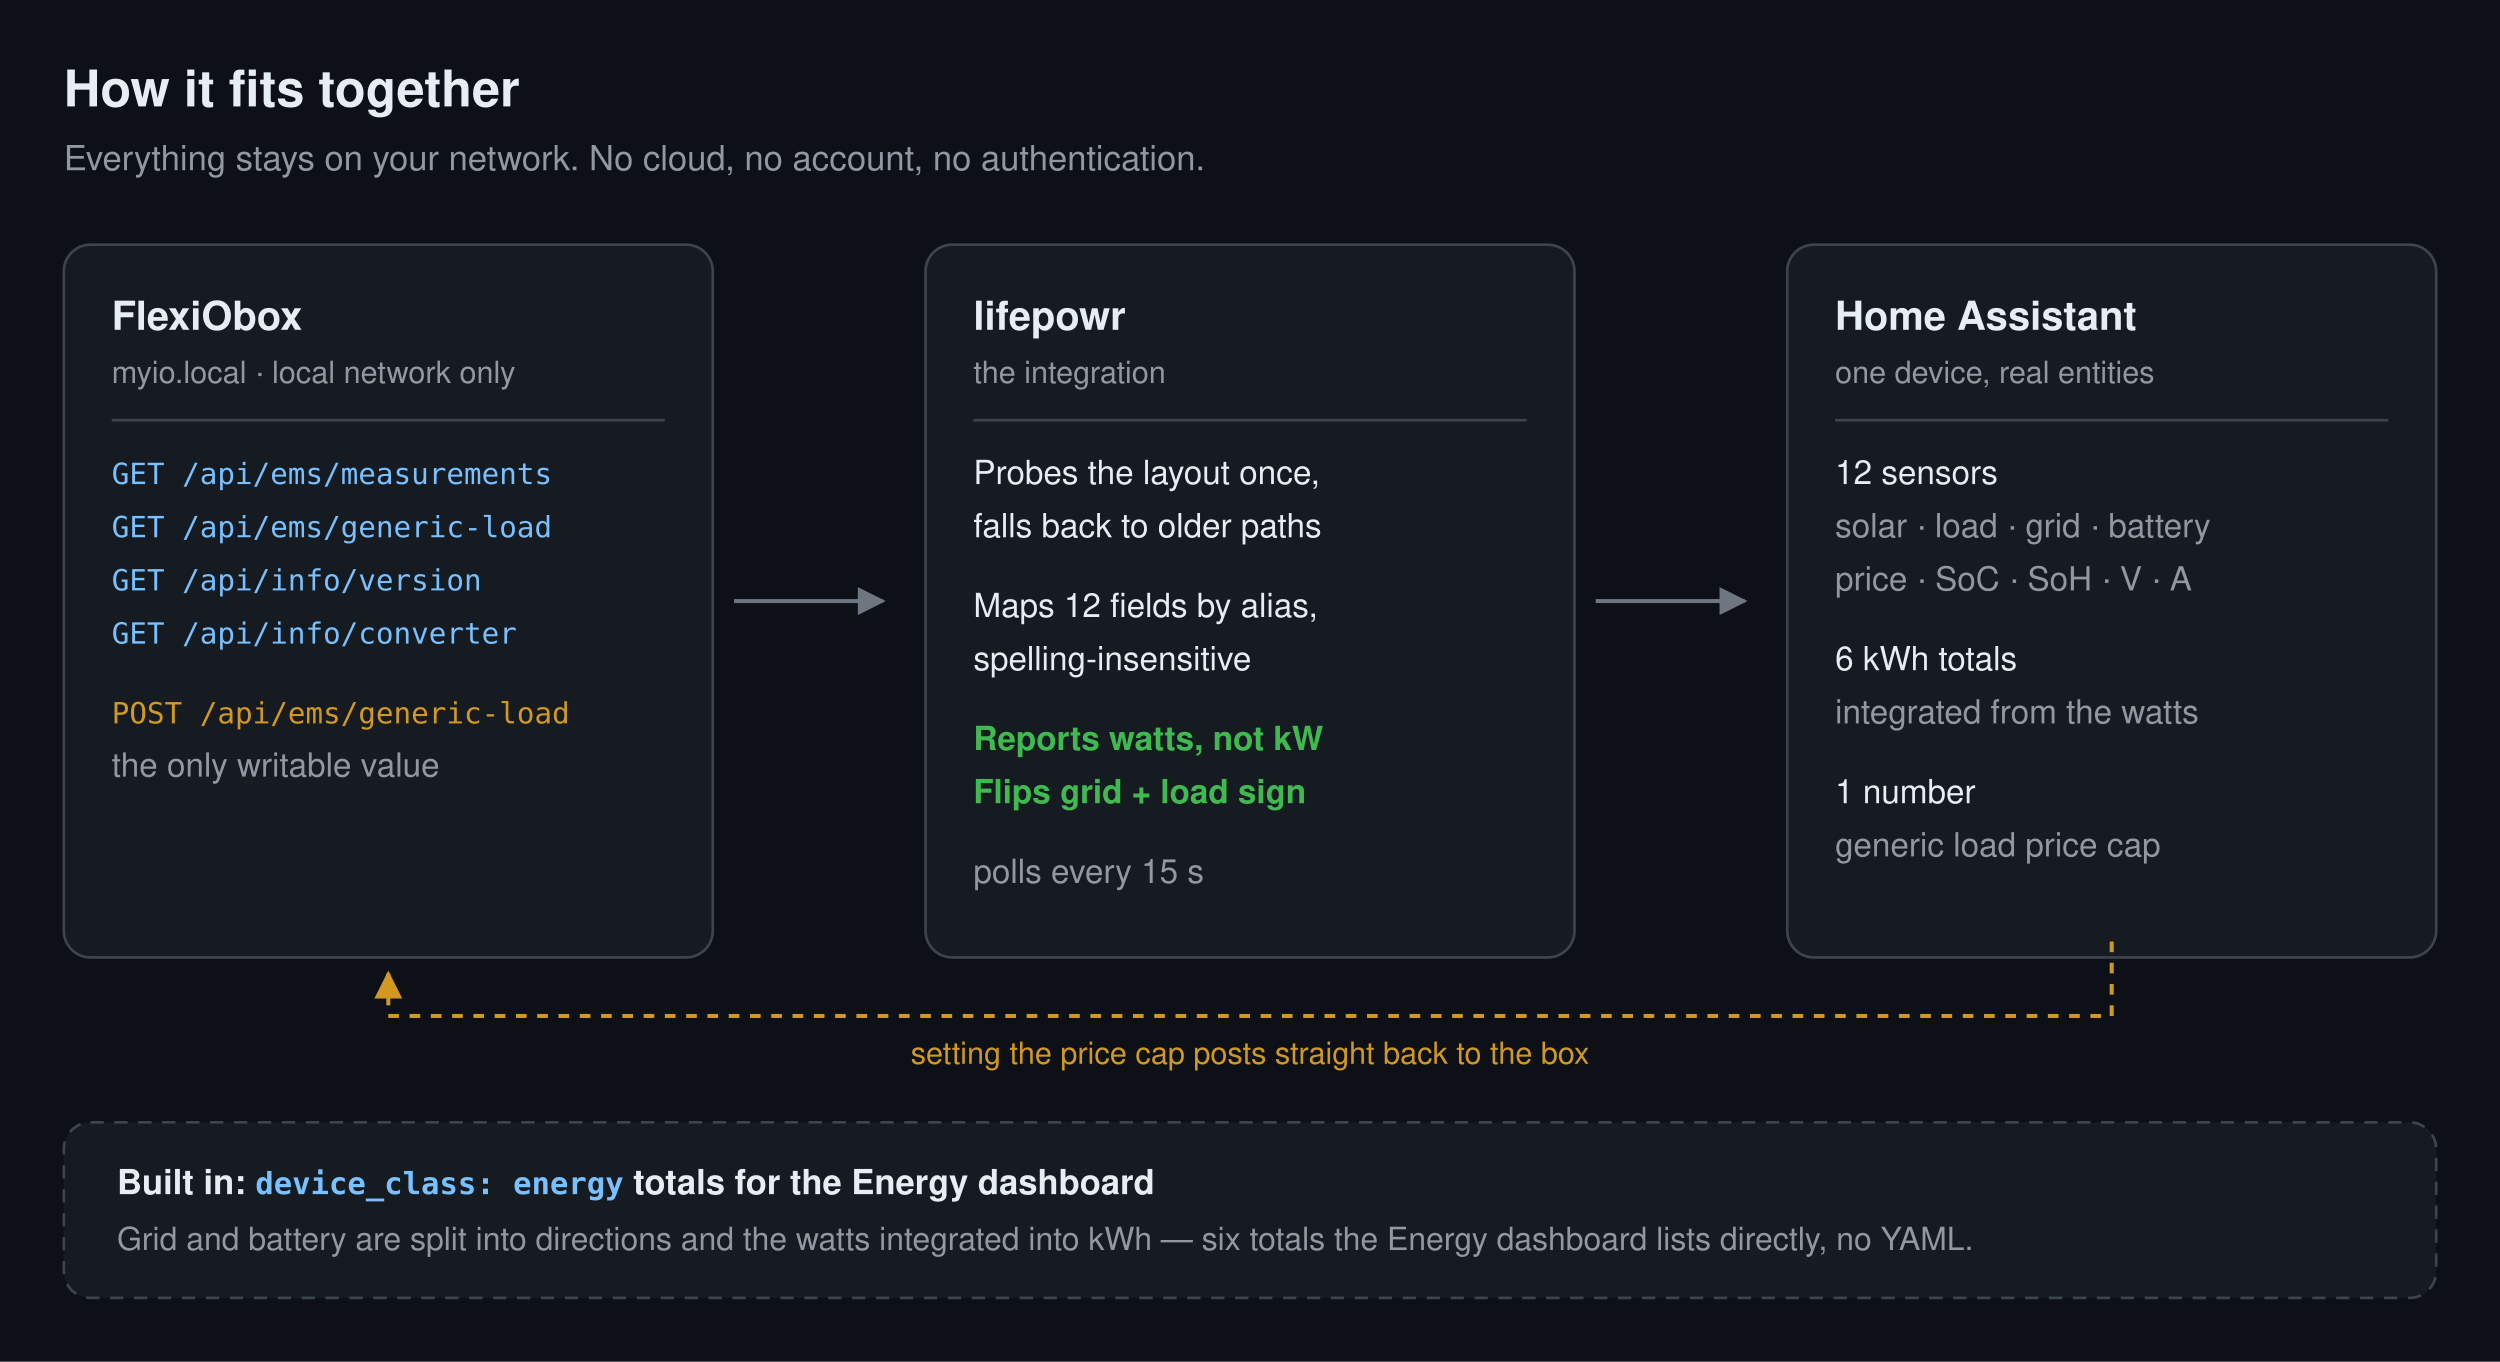
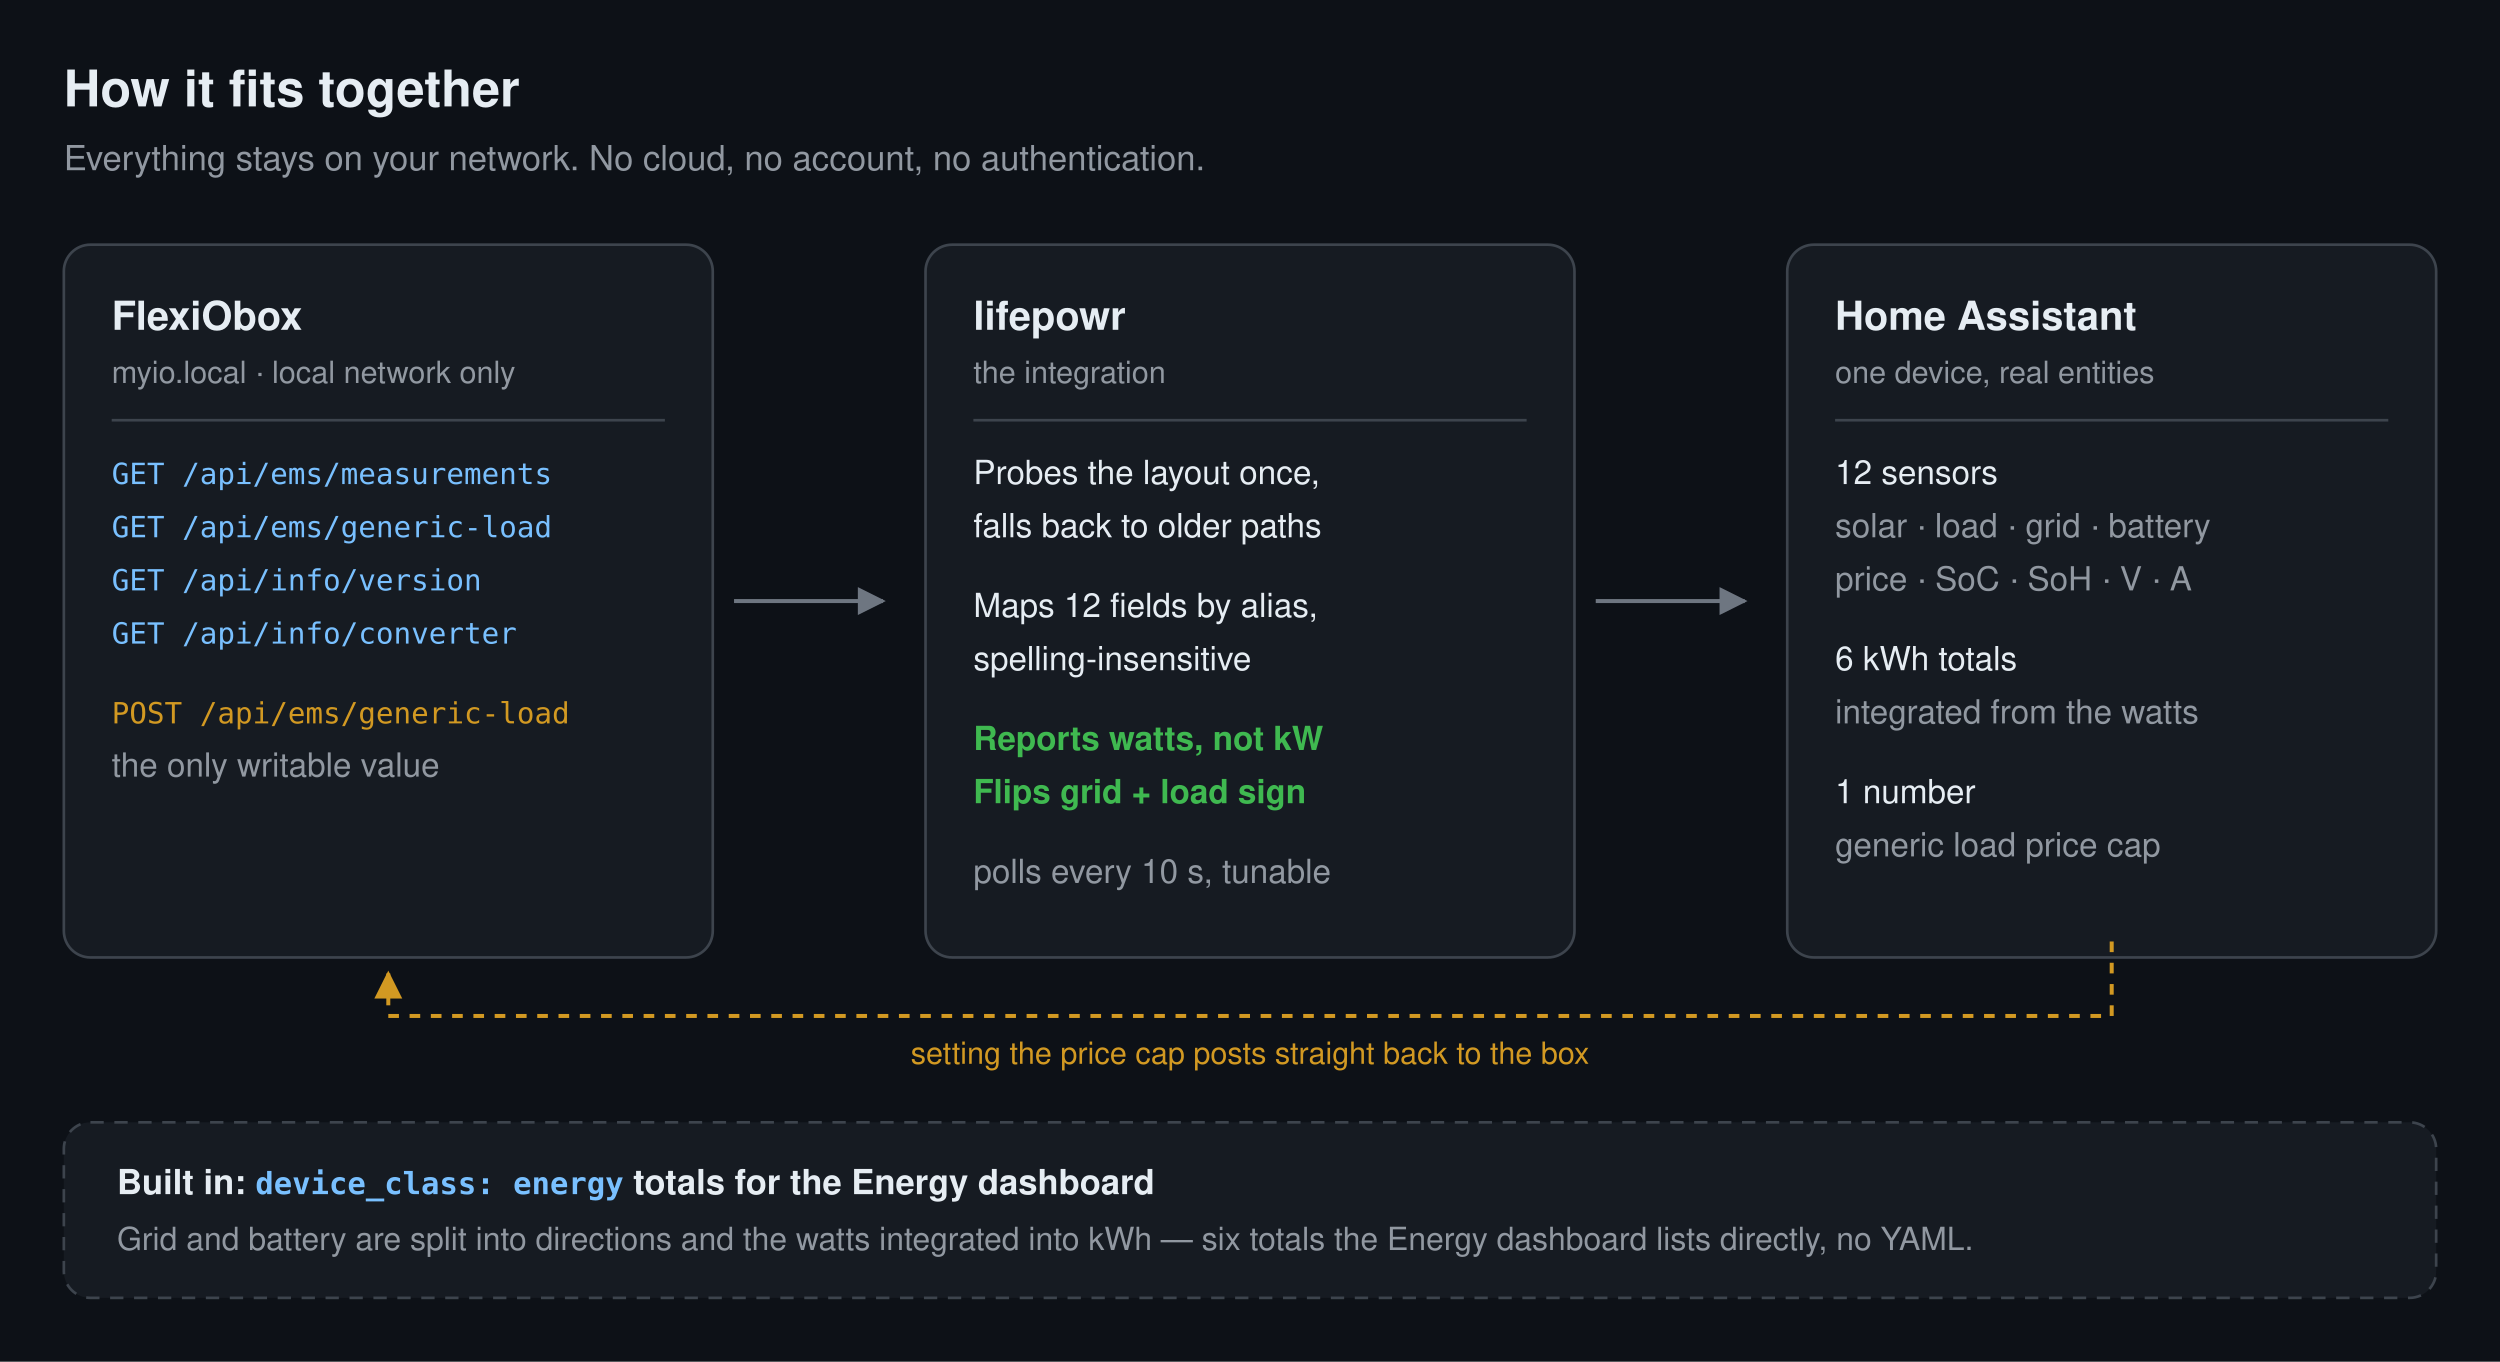
<svg xmlns="http://www.w3.org/2000/svg" width="940" height="512" viewBox="0 0 940 512" role="img" aria-label="Data flow from the FlexiObox through the integration into Home Assistant">
  <rect width="940" height="512" fill="#0d1117" />
  <text x="24" y="40" font-family="-apple-system,BlinkMacSystemFont,'Segoe UI',Helvetica,Arial,sans-serif" font-size="19" font-weight="600" fill="#e6edf3">How it fits together</text>
  <text x="24" y="64" font-family="-apple-system,BlinkMacSystemFont,'Segoe UI',Helvetica,Arial,sans-serif" font-size="13" fill="#9198a1">Everything stays on your network. No cloud, no account, no authentication.</text>
  <rect x="24" y="92" width="244" height="268" rx="10" fill="#161b22" stroke="#3d444d" />
  <text x="42" y="124" font-family="-apple-system,BlinkMacSystemFont,'Segoe UI',Helvetica,Arial,sans-serif" font-size="15" font-weight="600" fill="#e6edf3">FlexiObox</text>
  <text x="42" y="144" font-family="-apple-system,BlinkMacSystemFont,'Segoe UI',Helvetica,Arial,sans-serif" font-size="11.5" fill="#9198a1">myio.local · local network only</text>
  <line x1="42" y1="158" x2="250" y2="158" stroke="#3d444d" />
  <text x="42" y="182" font-family="ui-monospace,SFMono-Regular,'SF Mono',Menlo,Consolas,monospace" font-size="11" font-weight="400" fill="#79c0ff">GET  /api/ems/measurements</text>
  <text x="42" y="202" font-family="ui-monospace,SFMono-Regular,'SF Mono',Menlo,Consolas,monospace" font-size="11" font-weight="400" fill="#79c0ff">GET  /api/ems/generic-load</text>
  <text x="42" y="222" font-family="ui-monospace,SFMono-Regular,'SF Mono',Menlo,Consolas,monospace" font-size="11" font-weight="400" fill="#79c0ff">GET  /api/info/version</text>
  <text x="42" y="242" font-family="ui-monospace,SFMono-Regular,'SF Mono',Menlo,Consolas,monospace" font-size="11" font-weight="400" fill="#79c0ff">GET  /api/info/converter</text>
  <text x="42" y="272" font-family="ui-monospace,SFMono-Regular,'SF Mono',Menlo,Consolas,monospace" font-size="11" font-weight="400" fill="#d29922">POST /api/ems/generic-load</text>
  <text x="42" y="292" font-family="-apple-system,BlinkMacSystemFont,'Segoe UI',Helvetica,Arial,sans-serif" font-size="12.5" font-weight="400" fill="#9198a1">the only writable value</text>
  <rect x="348" y="92" width="244" height="268" rx="10" fill="#161b22" stroke="#3d444d" />
  <text x="366" y="124" font-family="-apple-system,BlinkMacSystemFont,'Segoe UI',Helvetica,Arial,sans-serif" font-size="15" font-weight="600" fill="#e6edf3">lifepowr</text>
  <text x="366" y="144" font-family="-apple-system,BlinkMacSystemFont,'Segoe UI',Helvetica,Arial,sans-serif" font-size="11.5" fill="#9198a1">the integration</text>
  <line x1="366" y1="158" x2="574" y2="158" stroke="#3d444d" />
  <text x="366" y="182" font-family="-apple-system,BlinkMacSystemFont,'Segoe UI',Helvetica,Arial,sans-serif" font-size="12.5" font-weight="400" fill="#e6edf3">Probes the layout once,</text>
  <text x="366" y="202" font-family="-apple-system,BlinkMacSystemFont,'Segoe UI',Helvetica,Arial,sans-serif" font-size="12.5" font-weight="400" fill="#e6edf3">falls back to older paths</text>
  <text x="366" y="232" font-family="-apple-system,BlinkMacSystemFont,'Segoe UI',Helvetica,Arial,sans-serif" font-size="12.5" font-weight="400" fill="#e6edf3">Maps 12 fields by alias,</text>
  <text x="366" y="252" font-family="-apple-system,BlinkMacSystemFont,'Segoe UI',Helvetica,Arial,sans-serif" font-size="12.5" font-weight="400" fill="#e6edf3">spelling-insensitive</text>
  <text x="366" y="282" font-family="-apple-system,BlinkMacSystemFont,'Segoe UI',Helvetica,Arial,sans-serif" font-size="12.5" font-weight="600" fill="#3fb950">Reports watts, not kW</text>
  <text x="366" y="302" font-family="-apple-system,BlinkMacSystemFont,'Segoe UI',Helvetica,Arial,sans-serif" font-size="12.5" font-weight="600" fill="#3fb950">Flips grid + load sign</text>
-   <text x="366" y="332" font-family="-apple-system,BlinkMacSystemFont,'Segoe UI',Helvetica,Arial,sans-serif" font-size="12.5" font-weight="400" fill="#9198a1">polls every 15 s</text>
+   <text x="366" y="332" font-family="-apple-system,BlinkMacSystemFont,'Segoe UI',Helvetica,Arial,sans-serif" font-size="12.5" font-weight="400" fill="#9198a1">polls every 10 s, tunable</text>
  <rect x="672" y="92" width="244" height="268" rx="10" fill="#161b22" stroke="#3d444d" />
  <text x="690" y="124" font-family="-apple-system,BlinkMacSystemFont,'Segoe UI',Helvetica,Arial,sans-serif" font-size="15" font-weight="600" fill="#e6edf3">Home Assistant</text>
  <text x="690" y="144" font-family="-apple-system,BlinkMacSystemFont,'Segoe UI',Helvetica,Arial,sans-serif" font-size="11.5" fill="#9198a1">one device, real entities</text>
  <line x1="690" y1="158" x2="898" y2="158" stroke="#3d444d" />
  <text x="690" y="182" font-family="-apple-system,BlinkMacSystemFont,'Segoe UI',Helvetica,Arial,sans-serif" font-size="12.5" font-weight="400" fill="#e6edf3">12 sensors</text>
  <text x="690" y="202" font-family="-apple-system,BlinkMacSystemFont,'Segoe UI',Helvetica,Arial,sans-serif" font-size="12.5" font-weight="400" fill="#9198a1">solar · load · grid · battery</text>
  <text x="690" y="222" font-family="-apple-system,BlinkMacSystemFont,'Segoe UI',Helvetica,Arial,sans-serif" font-size="12.5" font-weight="400" fill="#9198a1">price · SoC · SoH · V · A</text>
  <text x="690" y="252" font-family="-apple-system,BlinkMacSystemFont,'Segoe UI',Helvetica,Arial,sans-serif" font-size="12.5" font-weight="400" fill="#e6edf3">6 kWh totals</text>
  <text x="690" y="272" font-family="-apple-system,BlinkMacSystemFont,'Segoe UI',Helvetica,Arial,sans-serif" font-size="12.5" font-weight="400" fill="#9198a1">integrated from the watts</text>
  <text x="690" y="302" font-family="-apple-system,BlinkMacSystemFont,'Segoe UI',Helvetica,Arial,sans-serif" font-size="12.5" font-weight="400" fill="#e6edf3">1 number</text>
  <text x="690" y="322" font-family="-apple-system,BlinkMacSystemFont,'Segoe UI',Helvetica,Arial,sans-serif" font-size="12.5" font-weight="400" fill="#9198a1">generic load price cap</text>
  <path d="M276 226.0 H332" stroke="#6e7681" stroke-width="1.5" fill="none" marker-end="url(#a)" />
  <path d="M600 226.0 H656" stroke="#6e7681" stroke-width="1.5" fill="none" marker-end="url(#a)" />
  <path d="M794 354 V382 H146 V366" stroke="#d29922" stroke-width="1.5" stroke-dasharray="4 4" fill="none" marker-end="url(#w)" />
  <text x="470.0" y="400" text-anchor="middle" font-family="-apple-system,BlinkMacSystemFont,'Segoe UI',Helvetica,Arial,sans-serif" font-size="11.5" fill="#d29922">setting the price cap posts straight back to the box</text>
  <rect x="24" y="422" width="892" height="66" rx="10" fill="#161b22" stroke="#3d444d" stroke-dasharray="5 4" />
  <text x="44" y="449" font-family="-apple-system,BlinkMacSystemFont,'Segoe UI',Helvetica,Arial,sans-serif" font-size="13" font-weight="600" fill="#e6edf3">Built in: <tspan font-family="ui-monospace,SFMono-Regular,'SF Mono',Menlo,Consolas,monospace" font-size="11.5" fill="#79c0ff">device_class: energy</tspan> totals for the Energy dashboard</text>
  <text x="44" y="470" font-family="-apple-system,BlinkMacSystemFont,'Segoe UI',Helvetica,Arial,sans-serif" font-size="12" fill="#9198a1">Grid and battery are split into directions and the watts integrated into kWh — six totals the Energy dashboard lists directly, no YAML.</text>
  <defs>
    <marker id="a" viewBox="0 0 10 10" refX="9" refY="5" markerWidth="7" markerHeight="7" orient="auto-start-reverse">
      <path d="M0 0 L10 5 L0 10 z" fill="#6e7681" />
    </marker>
    <marker id="w" viewBox="0 0 10 10" refX="9" refY="5" markerWidth="7" markerHeight="7" orient="auto-start-reverse">
      <path d="M0 0 L10 5 L0 10 z" fill="#d29922" />
    </marker>
  </defs>
</svg>
